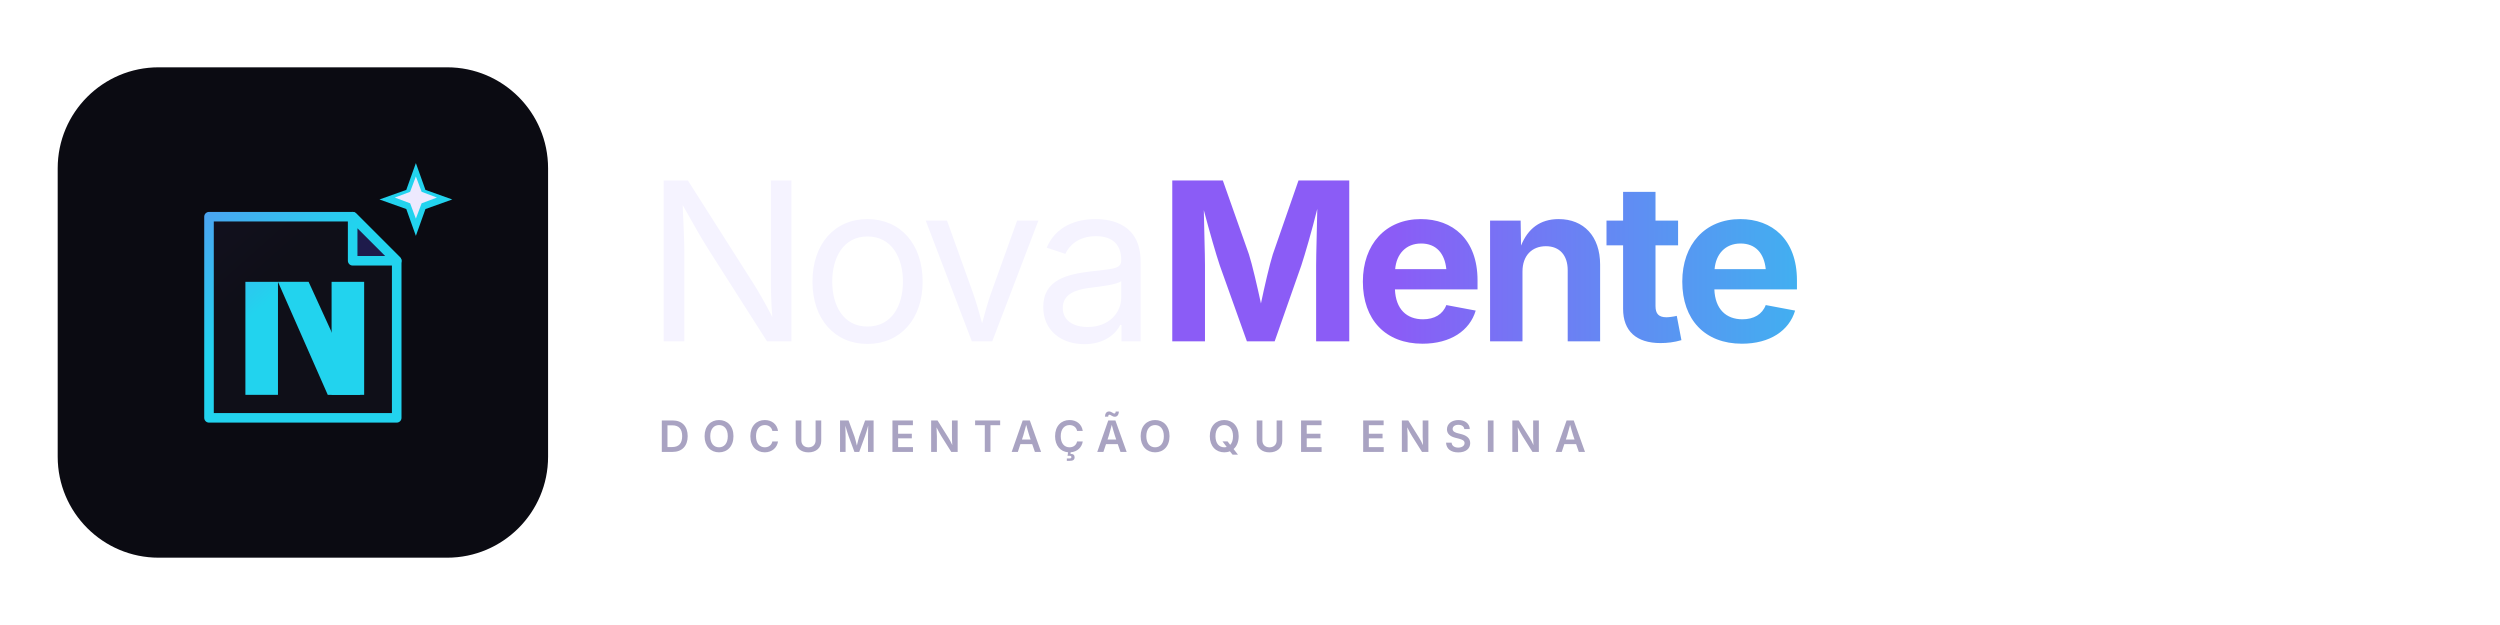
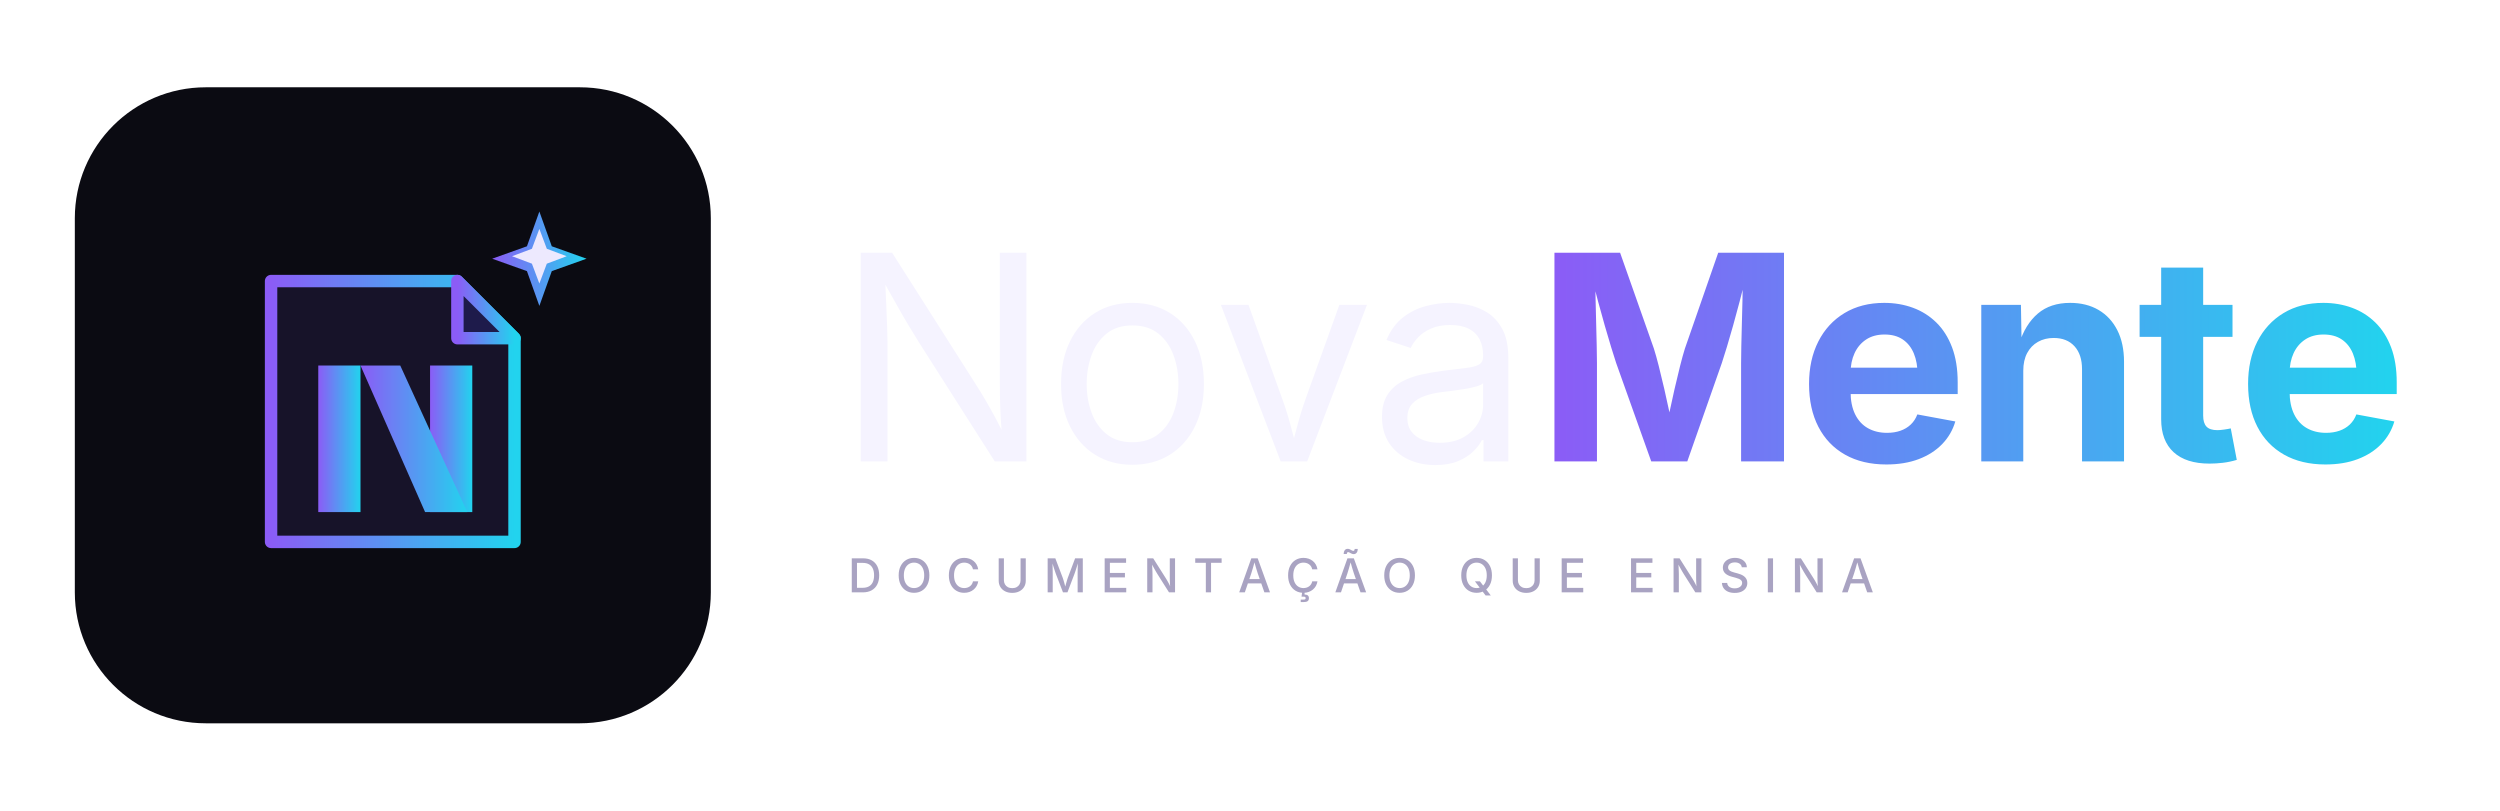
- <svg xmlns="http://www.w3.org/2000/svg" viewBox="0 0 1040 260" role="img" aria-labelledby="titulo">
+ <svg xmlns="http://www.w3.org/2000/svg" viewBox="0 0 801.88 260.00" role="img" aria-labelledby="titulo">
  <defs>
-     <linearGradient id="grad" x1="40" y1="20" x2="230" y2="236" gradientUnits="userSpaceOnUse">
+     <linearGradient id="wordGrad" x1="0" y1="0" x2="1" y2="0">
      <stop offset="0" stop-color="#8B5CF6" />
      <stop offset="1" stop-color="#22D3EE" />
-     </linearGradient>
-     <linearGradient id="gradText" x1="580" y1="0" x2="820" y2="0" gradientUnits="userSpaceOnUse">
-       <stop offset="0" stop-color="#8B5CF6" />
-       <stop offset="1" stop-color="#22D3EE" />
-     </linearGradient>
-     <linearGradient id="page" x1="60" y1="40" x2="220" y2="220" gradientUnits="userSpaceOnUse">
-       <stop offset="0" stop-color="#171329" />
-       <stop offset="1" stop-color="#0F0F18" />
    </linearGradient>
  </defs>
  <rect x="24" y="28" width="204" height="204" rx="42" fill="#0B0B12" />
  <g transform="translate(24 28) scale(0.3984)">
-     <path d="M158 156h150l46 46v164H158z" fill="url(#page)" stroke="url(#grad)" stroke-width="10" stroke-linejoin="round" />
-     <path d="M308 156l46 46h-46z" fill="#1E1B4B" stroke="url(#grad)" stroke-width="10" stroke-linejoin="round" />
-     <g fill="url(#grad)">
+     <path d="M158 156h150l46 46v164H158z" fill="#171329" stroke="url(#wordGrad)" stroke-width="10" stroke-linejoin="round" />
+     <path d="M308 156l46 46h-46z" fill="#1E1B4B" stroke="url(#wordGrad)" stroke-width="10" stroke-linejoin="round" />
+     <g fill="url(#wordGrad)">
      <path d="M196 224h34v118h-34z" />
      <path d="M286 224h34v118h-34z" />
      <path d="M230 224h32l54 118h-34z" />
    </g>
-     <path d="M374 100l10 28 28 10-28 10-10 28-10-28-28-10 28-10z" fill="url(#grad)" />
+     <path d="M374 100l10 28 28 10-28 10-10 28-10-28-28-10 28-10z" fill="url(#wordGrad)" />
    <path d="M374 114l6 16 16 6-16 6-6 16-6-16-16-6 16-6z" fill="#EDE9FE" />
  </g>
-   <text x="268" y="142" font-family="Inter, 'Segoe UI', system-ui, sans-serif" font-size="92" font-weight="400" letter-spacing="-4" fill="#F5F3FF">Nova<tspan font-weight="700" fill="url(#gradText)">Mente</tspan>
-   </text>
-   <text x="274" y="188" font-family="Inter, 'Segoe UI', system-ui, sans-serif" font-size="18" font-weight="600" letter-spacing="5.2" fill="#A9A3C2">DOCUMENTAÇÃO QUE ENSINA</text>
+   <path d="M276.086 148.0V81.066H286.148L313.371 123.877Q314.449 125.539 315.977 128.145Q317.504 130.75 319.278 134.029Q321.053 137.309 322.76 141.037H321.547Q321.143 137.174 320.963 133.647Q320.783 130.121 320.738 127.156Q320.693 124.191 320.693 122.125V81.066H329.229V148.0H319.076L294.818 109.906Q293.156 107.256 291.472 104.448Q289.787 101.641 287.631 97.8Q285.475 93.959 282.285 88.299H283.857Q284.082 93.285 284.262 97.508Q284.441 101.73 284.554 104.875Q284.666 108.02 284.666 109.816V148.0Z M363.202 149.078Q356.373 149.078 351.23 145.844Q346.086 142.609 343.211 136.77Q340.336 130.93 340.336 123.203Q340.336 115.342 343.211 109.479Q346.086 103.617 351.23 100.383Q356.373 97.148 363.202 97.148Q370.075 97.148 375.241 100.383Q380.407 103.617 383.282 109.479Q386.157 115.342 386.157 123.203Q386.157 130.93 383.282 136.77Q380.407 142.609 375.241 145.844Q370.075 149.078 363.202 149.078ZM363.202 141.846Q368.278 141.846 371.557 139.24Q374.836 136.635 376.409 132.39Q377.981 128.145 377.981 123.203Q377.981 118.217 376.409 113.927Q374.836 109.637 371.557 107.009Q368.278 104.381 363.202 104.381Q358.17 104.381 354.936 107.009Q351.702 109.637 350.129 113.904Q348.557 118.172 348.557 123.203Q348.557 128.145 350.129 132.39Q351.702 136.635 354.936 139.24Q358.17 141.846 363.202 141.846Z M410.786 148.0 391.604 97.777H400.454L411.145 127.561Q412.852 132.188 414.043 136.792Q415.233 141.396 416.536 145.709H413.571Q414.874 141.396 416.064 136.792Q417.255 132.188 418.917 127.561L429.608 97.777H438.458L419.276 148.0Z M460.392 149.168Q455.63 149.168 451.744 147.371Q447.859 145.574 445.568 142.115Q443.277 138.656 443.277 133.715Q443.277 129.402 444.984 126.707Q446.691 124.012 449.543 122.462Q452.396 120.912 455.855 120.148Q459.314 119.385 462.818 118.936Q467.31 118.352 470.14 118.037Q472.97 117.723 474.34 116.959Q475.71 116.195 475.71 114.354V114.084Q475.71 110.939 474.542 108.761Q473.374 106.582 471.038 105.414Q468.702 104.246 465.198 104.246Q461.605 104.246 459.044 105.369Q456.484 106.492 454.889 108.177Q453.294 109.861 452.486 111.613L444.714 109.053Q446.646 104.471 449.925 101.888Q453.204 99.305 457.157 98.227Q461.111 97.148 464.974 97.148Q467.489 97.148 470.701 97.755Q473.913 98.361 476.901 100.158Q479.888 101.955 481.842 105.481Q483.796 109.008 483.796 114.893V148.0H475.845V141.172H475.306Q474.452 142.924 472.566 144.788Q470.679 146.652 467.669 147.91Q464.659 149.168 460.392 149.168ZM461.784 142.025Q466.277 142.025 469.376 140.273Q472.476 138.521 474.093 135.714Q475.71 132.906 475.71 129.852V122.889Q475.216 123.473 473.554 123.944Q471.892 124.416 469.758 124.775Q467.624 125.135 465.625 125.382Q463.626 125.629 462.458 125.764Q459.538 126.123 457 126.999Q454.462 127.875 452.935 129.56Q451.407 131.244 451.407 134.119Q451.407 136.725 452.755 138.477Q454.103 140.229 456.439 141.127Q458.775 142.025 461.784 142.025Z" fill="#F5F3FF" />
+   <path d="M498.592 148.0V81.066H519.648L530.482 111.795Q531.163 113.933 532.038 117.357Q532.912 120.781 533.816 124.733Q534.72 128.685 535.508 132.408Q536.296 136.131 536.807 138.89H534.12Q534.652 136.193 535.427 132.49Q536.203 128.788 537.107 124.826Q538.011 120.864 538.884 117.409Q539.757 113.953 540.438 111.795L551.12 81.066H572.221V148.0H558.459V116.442Q558.459 114.254 558.53 110.985Q558.601 107.717 558.705 103.923Q558.809 100.13 558.901 96.271Q558.992 92.413 559.013 89.025H559.901Q559.031 92.755 557.987 96.719Q556.944 100.683 555.897 104.422Q554.85 108.161 553.903 111.275Q552.956 114.388 552.278 116.442L541.2 148.0H529.64L518.386 116.442Q517.709 114.409 516.77 111.326Q515.832 108.244 514.761 104.525Q513.689 100.807 512.623 96.822Q511.557 92.838 510.58 89.025H511.655Q511.697 92.268 511.788 96.085Q511.88 99.903 511.973 103.727Q512.067 107.551 512.148 110.872Q512.229 114.192 512.229 116.442V148.0Z M605.058 148.981Q597.368 148.981 591.799 145.832Q586.23 142.682 583.244 136.887Q580.258 131.092 580.258 123.147Q580.258 115.397 583.225 109.548Q586.192 103.7 591.618 100.424Q597.044 97.148 604.382 97.148Q609.301 97.148 613.575 98.716Q617.849 100.284 621.077 103.445Q624.304 106.605 626.118 111.388Q627.932 116.17 627.932 122.624V126.405H585.787V117.928H621.368L615.071 120.201Q615.071 116.278 613.873 113.383Q612.675 110.488 610.324 108.892Q607.973 107.295 604.479 107.295Q600.985 107.295 598.551 108.912Q596.117 110.53 594.846 113.301Q593.576 116.071 593.576 119.601V125.57Q593.576 129.927 595.035 132.891Q596.493 135.855 599.138 137.345Q601.782 138.834 605.273 138.834Q607.631 138.834 609.56 138.163Q611.488 137.491 612.876 136.174Q614.265 134.857 614.99 132.927L627.172 135.18Q625.956 139.342 622.952 142.447Q619.949 145.553 615.426 147.267Q610.903 148.981 605.058 148.981Z M648.97 118.921V148.0H635.499V97.777H648.219L648.433 110.315H647.626Q649.601 104.031 653.628 100.59Q657.655 97.148 664.015 97.148Q669.237 97.148 673.116 99.419Q676.995 101.69 679.14 105.927Q681.286 110.163 681.286 116.057V148.0H667.815V118.405Q667.815 113.725 665.402 111.065Q662.988 108.404 658.727 108.404Q655.885 108.404 653.677 109.649Q651.469 110.893 650.219 113.236Q648.97 115.579 648.97 118.921Z M716.081 97.777V108.043H686.283V97.777ZM693.199 85.828H706.67V133.299Q706.67 135.698 707.737 136.835Q708.804 137.973 711.242 137.973Q712.03 137.973 713.414 137.781Q714.799 137.589 715.52 137.409L717.449 147.512Q715.197 148.18 712.983 148.441Q710.77 148.702 708.737 148.702Q701.18 148.702 697.19 145.035Q693.199 141.368 693.199 134.486Z M745.88 148.981Q738.19 148.981 732.621 145.832Q727.051 142.682 724.065 136.887Q721.079 131.092 721.079 123.147Q721.079 115.397 724.046 109.548Q727.013 103.7 732.44 100.424Q737.866 97.148 745.203 97.148Q750.123 97.148 754.397 98.716Q758.671 100.284 761.898 103.445Q765.126 106.605 766.94 111.388Q768.754 116.17 768.754 122.624V126.405H726.608V117.928H762.189L755.893 120.201Q755.893 116.278 754.695 113.383Q753.497 110.488 751.145 108.892Q748.794 107.295 745.3 107.295Q741.806 107.295 739.372 108.912Q736.938 110.53 735.668 113.301Q734.397 116.071 734.397 119.601V125.57Q734.397 129.927 735.856 132.891Q737.315 135.855 739.959 137.345Q742.604 138.834 746.094 138.834Q748.453 138.834 750.381 138.163Q752.31 137.491 753.698 136.174Q755.086 134.857 755.811 132.927L767.994 135.18Q766.777 139.342 763.774 142.447Q760.77 145.553 756.248 147.267Q751.725 148.981 745.88 148.981Z" fill="url(#wordGrad)" />
+   <path d="M276.757 190.0H274.057V188.538H276.664Q277.903 188.538 278.725 188.074Q279.546 187.61 279.954 186.714Q280.363 185.818 280.363 184.527Q280.363 183.246 279.956 182.359Q279.549 181.472 278.749 181.011Q277.949 180.549 276.756 180.549H274.001V179.087H276.863Q278.476 179.087 279.624 179.739Q280.772 180.392 281.387 181.612Q282.003 182.832 282.003 184.527Q282.003 186.232 281.385 187.458Q280.767 188.684 279.593 189.342Q278.42 190.0 276.757 190.0ZM274.881 179.087V190.0H273.208V179.087Z M293.181 190.146Q291.766 190.146 290.651 189.475Q289.536 188.803 288.893 187.549Q288.25 186.294 288.25 184.551Q288.25 182.799 288.893 181.544Q289.536 180.288 290.651 179.614Q291.766 178.94 293.181 178.94Q294.595 178.94 295.706 179.614Q296.817 180.288 297.458 181.544Q298.099 182.799 298.099 184.551Q298.099 186.295 297.458 187.55Q296.817 188.805 295.706 189.476Q294.595 190.146 293.181 190.146ZM293.181 188.625Q294.113 188.625 294.848 188.157Q295.584 187.689 296.012 186.778Q296.439 185.867 296.439 184.551Q296.439 183.221 296.012 182.309Q295.584 181.398 294.848 180.93Q294.113 180.462 293.181 180.462Q292.244 180.462 291.505 180.933Q290.766 181.404 290.338 182.315Q289.91 183.227 289.91 184.551Q289.91 185.867 290.338 186.775Q290.766 187.683 291.505 188.154Q292.244 188.625 293.181 188.625Z M309.266 190.146Q307.85 190.146 306.738 189.475Q305.625 188.803 304.987 187.549Q304.349 186.294 304.349 184.551Q304.349 182.799 304.989 181.544Q305.629 180.288 306.742 179.614Q307.855 178.94 309.266 178.94Q310.128 178.94 310.886 179.188Q311.645 179.436 312.242 179.912Q312.84 180.388 313.234 181.07Q313.628 181.752 313.766 182.621H312.085Q311.981 182.095 311.724 181.695Q311.467 181.296 311.091 181.018Q310.716 180.741 310.255 180.601Q309.794 180.462 309.281 180.462Q308.344 180.462 307.602 180.935Q306.86 181.409 306.435 182.321Q306.009 183.232 306.009 184.551Q306.009 185.871 306.439 186.782Q306.869 187.693 307.609 188.159Q308.35 188.625 309.279 188.625Q309.791 188.625 310.252 188.483Q310.712 188.34 311.089 188.065Q311.466 187.791 311.724 187.389Q311.982 186.986 312.087 186.466H313.769Q313.646 187.276 313.264 187.947Q312.883 188.618 312.291 189.113Q311.699 189.608 310.933 189.877Q310.167 190.146 309.266 190.146Z M324.681 190.168Q323.37 190.168 322.39 189.664Q321.41 189.161 320.871 188.276Q320.333 187.391 320.333 186.248V179.087H322.007V186.113Q322.007 186.848 322.333 187.42Q322.659 187.992 323.258 188.321Q323.857 188.649 324.681 188.649Q325.506 188.649 326.102 188.321Q326.699 187.992 327.022 187.42Q327.345 186.848 327.345 186.113V179.087H329.019V186.248Q329.019 187.391 328.48 188.276Q327.941 189.161 326.966 189.664Q325.991 190.168 324.681 190.168Z M336.036 190.0V179.087H338.499L340.88 185.347Q340.98 185.624 341.108 186.052Q341.237 186.48 341.376 186.978Q341.515 187.476 341.641 187.959Q341.767 188.442 341.858 188.831H341.507Q341.604 188.46 341.73 187.983Q341.855 187.506 341.994 187.005Q342.134 186.504 342.264 186.067Q342.395 185.63 342.495 185.347L344.843 179.087H347.313V190.0H345.652V184.13Q345.652 183.786 345.659 183.32Q345.665 182.855 345.678 182.331Q345.691 181.808 345.703 181.271Q345.715 180.734 345.721 180.242H345.848Q345.698 180.782 345.527 181.346Q345.355 181.911 345.188 182.439Q345.022 182.967 344.872 183.404Q344.723 183.842 344.618 184.13L342.39 190.0H340.956L338.694 184.13Q338.589 183.848 338.445 183.419Q338.301 182.991 338.133 182.469Q337.965 181.947 337.79 181.376Q337.615 180.806 337.44 180.242H337.586Q337.598 180.692 337.61 181.217Q337.623 181.741 337.633 182.274Q337.643 182.807 337.652 183.287Q337.661 183.768 337.661 184.13V190.0Z M354.325 190.0V179.087H361.195V180.526H355.999V183.777H360.826V185.205H355.999V188.561H361.243V190.0Z M367.971 190.0V179.087H369.896L374.004 185.582Q374.208 185.904 374.465 186.353Q374.722 186.801 375.009 187.36Q375.296 187.919 375.575 188.579H375.367Q375.306 187.955 375.272 187.344Q375.239 186.732 375.225 186.199Q375.211 185.666 375.211 185.296V179.087H376.9V190.0H374.963L371.283 184.19Q370.987 183.713 370.706 183.231Q370.425 182.75 370.084 182.118Q369.744 181.486 369.25 180.573H369.516Q369.557 181.378 369.59 182.08Q369.624 182.782 369.645 183.319Q369.666 183.857 369.666 184.178V190.0Z M383.371 180.526V179.087H391.839V180.526H388.448V190.0H386.774V180.526Z M397.474 190.0 401.36 179.087H403.409L407.36 190.0H405.555L403.429 183.929Q403.181 183.188 402.886 182.186Q402.59 181.183 402.202 179.778H402.539Q402.159 181.195 401.865 182.21Q401.571 183.225 401.344 183.929L399.283 190.0ZM399.579 187.125V185.729H405.255V187.125Z M418.077 190.146Q416.661 190.146 415.549 189.475Q414.437 188.803 413.799 187.549Q413.161 186.294 413.161 184.551Q413.161 182.799 413.801 181.544Q414.441 180.288 415.553 179.614Q416.666 178.94 418.077 178.94Q418.939 178.94 419.697 179.188Q420.456 179.436 421.054 179.912Q421.652 180.388 422.045 181.07Q422.439 181.752 422.578 182.621H420.896Q420.792 182.095 420.535 181.695Q420.278 181.296 419.903 181.018Q419.527 180.741 419.066 180.601Q418.605 180.462 418.093 180.462Q417.155 180.462 416.413 180.935Q415.672 181.409 415.246 182.321Q414.82 183.232 414.82 184.551Q414.82 185.871 415.25 186.782Q415.68 187.693 416.421 188.159Q417.161 188.625 418.09 188.625Q418.602 188.625 419.063 188.483Q419.523 188.34 419.9 188.065Q420.277 187.791 420.535 187.389Q420.793 186.986 420.899 186.466H422.58Q422.457 187.276 422.076 187.947Q421.694 188.618 421.103 189.113Q420.511 189.608 419.744 189.877Q418.978 190.146 418.077 190.146ZM417.205 193.12V192.316H418.092Q418.478 192.316 418.632 192.211Q418.786 192.105 418.786 191.844Q418.786 191.582 418.632 191.48Q418.478 191.378 418.092 191.378H417.468L417.703 189.717H418.449V190.058L418.435 190.693Q419.144 190.702 419.492 190.989Q419.84 191.277 419.84 191.867Q419.84 192.522 419.43 192.821Q419.02 193.12 418.128 193.12Z M428.309 190.0 432.195 179.087H434.244L438.196 190.0H436.391L434.265 183.929Q434.017 183.188 433.721 182.186Q433.426 181.183 433.037 179.778H433.375Q432.995 181.195 432.701 182.21Q432.407 183.225 432.18 183.929L430.119 190.0ZM430.415 187.125V185.729H436.091V187.125ZM434.226 177.734Q433.929 177.734 433.664 177.635Q433.398 177.536 433.172 177.405Q432.945 177.275 432.754 177.176Q432.562 177.077 432.411 177.077Q432.209 177.077 432.108 177.265Q432.007 177.453 431.993 177.699H430.975Q430.997 176.95 431.328 176.495Q431.658 176.039 432.275 176.039Q432.583 176.039 432.834 176.14Q433.085 176.241 433.298 176.371Q433.511 176.501 433.702 176.602Q433.894 176.703 434.078 176.703Q434.284 176.703 434.385 176.55Q434.486 176.397 434.517 176.071H435.514Q435.494 176.838 435.149 177.286Q434.805 177.734 434.226 177.734Z M448.927 190.146Q447.512 190.146 446.397 189.475Q445.282 188.803 444.639 187.549Q443.996 186.294 443.996 184.551Q443.996 182.799 444.639 181.544Q445.282 180.288 446.397 179.614Q447.512 178.94 448.927 178.94Q450.341 178.94 451.452 179.614Q452.564 180.288 453.204 181.544Q453.845 182.799 453.845 184.551Q453.845 186.295 453.204 187.55Q452.564 188.805 451.452 189.476Q450.341 190.146 448.927 190.146ZM448.927 188.625Q449.859 188.625 450.595 188.157Q451.33 187.689 451.758 186.778Q452.186 185.867 452.186 184.551Q452.186 183.221 451.758 182.309Q451.33 181.398 450.595 180.93Q449.859 180.462 448.927 180.462Q447.99 180.462 447.251 180.933Q446.512 181.404 446.084 182.315Q445.656 183.227 445.656 184.551Q445.656 185.867 446.084 186.775Q446.512 187.683 447.251 188.154Q447.99 188.625 448.927 188.625Z M473.092 186.474H474.695L475.842 187.97L476.347 188.606L478.166 190.986H476.505L475.298 189.405L474.89 188.842ZM473.625 190.146Q472.21 190.146 471.095 189.475Q469.98 188.803 469.337 187.549Q468.694 186.294 468.694 184.551Q468.694 182.799 469.337 181.544Q469.98 180.288 471.095 179.614Q472.21 178.94 473.625 178.94Q475.039 178.94 476.151 179.614Q477.262 180.288 477.902 181.544Q478.543 182.799 478.543 184.551Q478.543 186.295 477.902 187.55Q477.262 188.805 476.151 189.476Q475.039 190.146 473.625 190.146ZM473.625 188.625Q474.557 188.625 475.293 188.157Q476.029 187.689 476.456 186.778Q476.884 185.867 476.884 184.551Q476.884 183.221 476.456 182.309Q476.029 181.398 475.293 180.93Q474.557 180.462 473.625 180.462Q472.688 180.462 471.949 180.933Q471.21 181.404 470.782 182.315Q470.354 183.227 470.354 184.551Q470.354 185.867 470.782 186.775Q471.21 187.683 471.949 188.154Q472.688 188.625 473.625 188.625Z M489.553 190.168Q488.243 190.168 487.263 189.664Q486.282 189.161 485.744 188.276Q485.205 187.391 485.205 186.248V179.087H486.879V186.113Q486.879 186.848 487.205 187.42Q487.531 187.992 488.13 188.321Q488.729 188.649 489.553 188.649Q490.378 188.649 490.975 188.321Q491.571 187.992 491.895 187.42Q492.218 186.848 492.218 186.113V179.087H493.892V186.248Q493.892 187.391 493.352 188.276Q492.813 189.161 491.838 189.664Q490.863 190.168 489.553 190.168Z M500.909 190.0V179.087H507.778V180.526H502.583V183.777H507.41V185.205H502.583V188.561H507.827V190.0Z M523.153 190.0V179.087H530.022V180.526H524.827V183.777H529.654V185.205H524.827V188.561H530.071V190.0Z M536.799 190.0V179.087H538.724L542.832 185.582Q543.036 185.904 543.293 186.353Q543.55 186.801 543.837 187.36Q544.124 187.919 544.403 188.579H544.195Q544.134 187.955 544.1 187.344Q544.066 186.732 544.053 186.199Q544.039 185.666 544.039 185.296V179.087H545.728V190.0H543.791L540.111 184.19Q539.815 183.713 539.534 183.231Q539.253 182.75 538.912 182.118Q538.572 181.486 538.078 180.573H538.344Q538.384 181.378 538.418 182.08Q538.452 182.782 538.473 183.319Q538.494 183.857 538.494 184.178V190.0Z M556.408 190.18Q555.185 190.18 554.283 189.792Q553.38 189.404 552.873 188.684Q552.365 187.964 552.309 186.967H553.987Q554.04 187.561 554.375 187.95Q554.709 188.34 555.242 188.53Q555.774 188.721 556.4 188.721Q557.092 188.721 557.633 188.502Q558.175 188.283 558.487 187.885Q558.799 187.487 558.799 186.964Q558.799 186.486 558.527 186.182Q558.256 185.879 557.789 185.677Q557.322 185.475 556.732 185.32L555.453 184.972Q554.112 184.61 553.362 183.906Q552.612 183.201 552.612 182.082Q552.612 181.138 553.122 180.43Q553.632 179.722 554.507 179.331Q555.382 178.94 556.48 178.94Q557.602 178.94 558.454 179.332Q559.306 179.725 559.794 180.406Q560.281 181.088 560.307 181.959H558.678Q558.593 181.209 557.983 180.798Q557.372 180.387 556.444 180.387Q555.786 180.387 555.298 180.595Q554.81 180.804 554.544 181.165Q554.279 181.527 554.279 181.991Q554.279 182.505 554.597 182.826Q554.916 183.146 555.374 183.331Q555.832 183.516 556.248 183.625L557.304 183.906Q557.827 184.036 558.379 184.261Q558.931 184.486 559.402 184.841Q559.873 185.196 560.163 185.721Q560.453 186.245 560.453 186.982Q560.453 187.908 559.976 188.632Q559.499 189.355 558.594 189.768Q557.69 190.18 556.408 190.18Z M568.708 179.087V190.0H567.034V179.087Z M575.721 190.0V179.087H577.646L581.754 185.582Q581.958 185.904 582.215 186.353Q582.472 186.801 582.759 187.36Q583.046 187.919 583.325 188.579H583.117Q583.056 187.955 583.022 187.344Q582.989 186.732 582.975 186.199Q582.961 185.666 582.961 185.296V179.087H584.65V190.0H582.713L579.033 184.19Q578.737 183.713 578.456 183.231Q578.175 182.75 577.834 182.118Q577.494 181.486 577 180.573H577.266Q577.307 181.378 577.34 182.08Q577.374 182.782 577.395 183.319Q577.416 183.857 577.416 184.178V190.0Z M590.831 190.0 594.717 179.087H596.766L600.718 190.0H598.913L596.787 183.929Q596.539 183.188 596.243 182.186Q595.947 181.183 595.559 179.778H595.897Q595.517 181.195 595.223 182.21Q594.929 183.225 594.702 183.929L592.64 190.0ZM592.937 187.125V185.729H598.612V187.125Z" fill="#A9A3C2" />
</svg>
